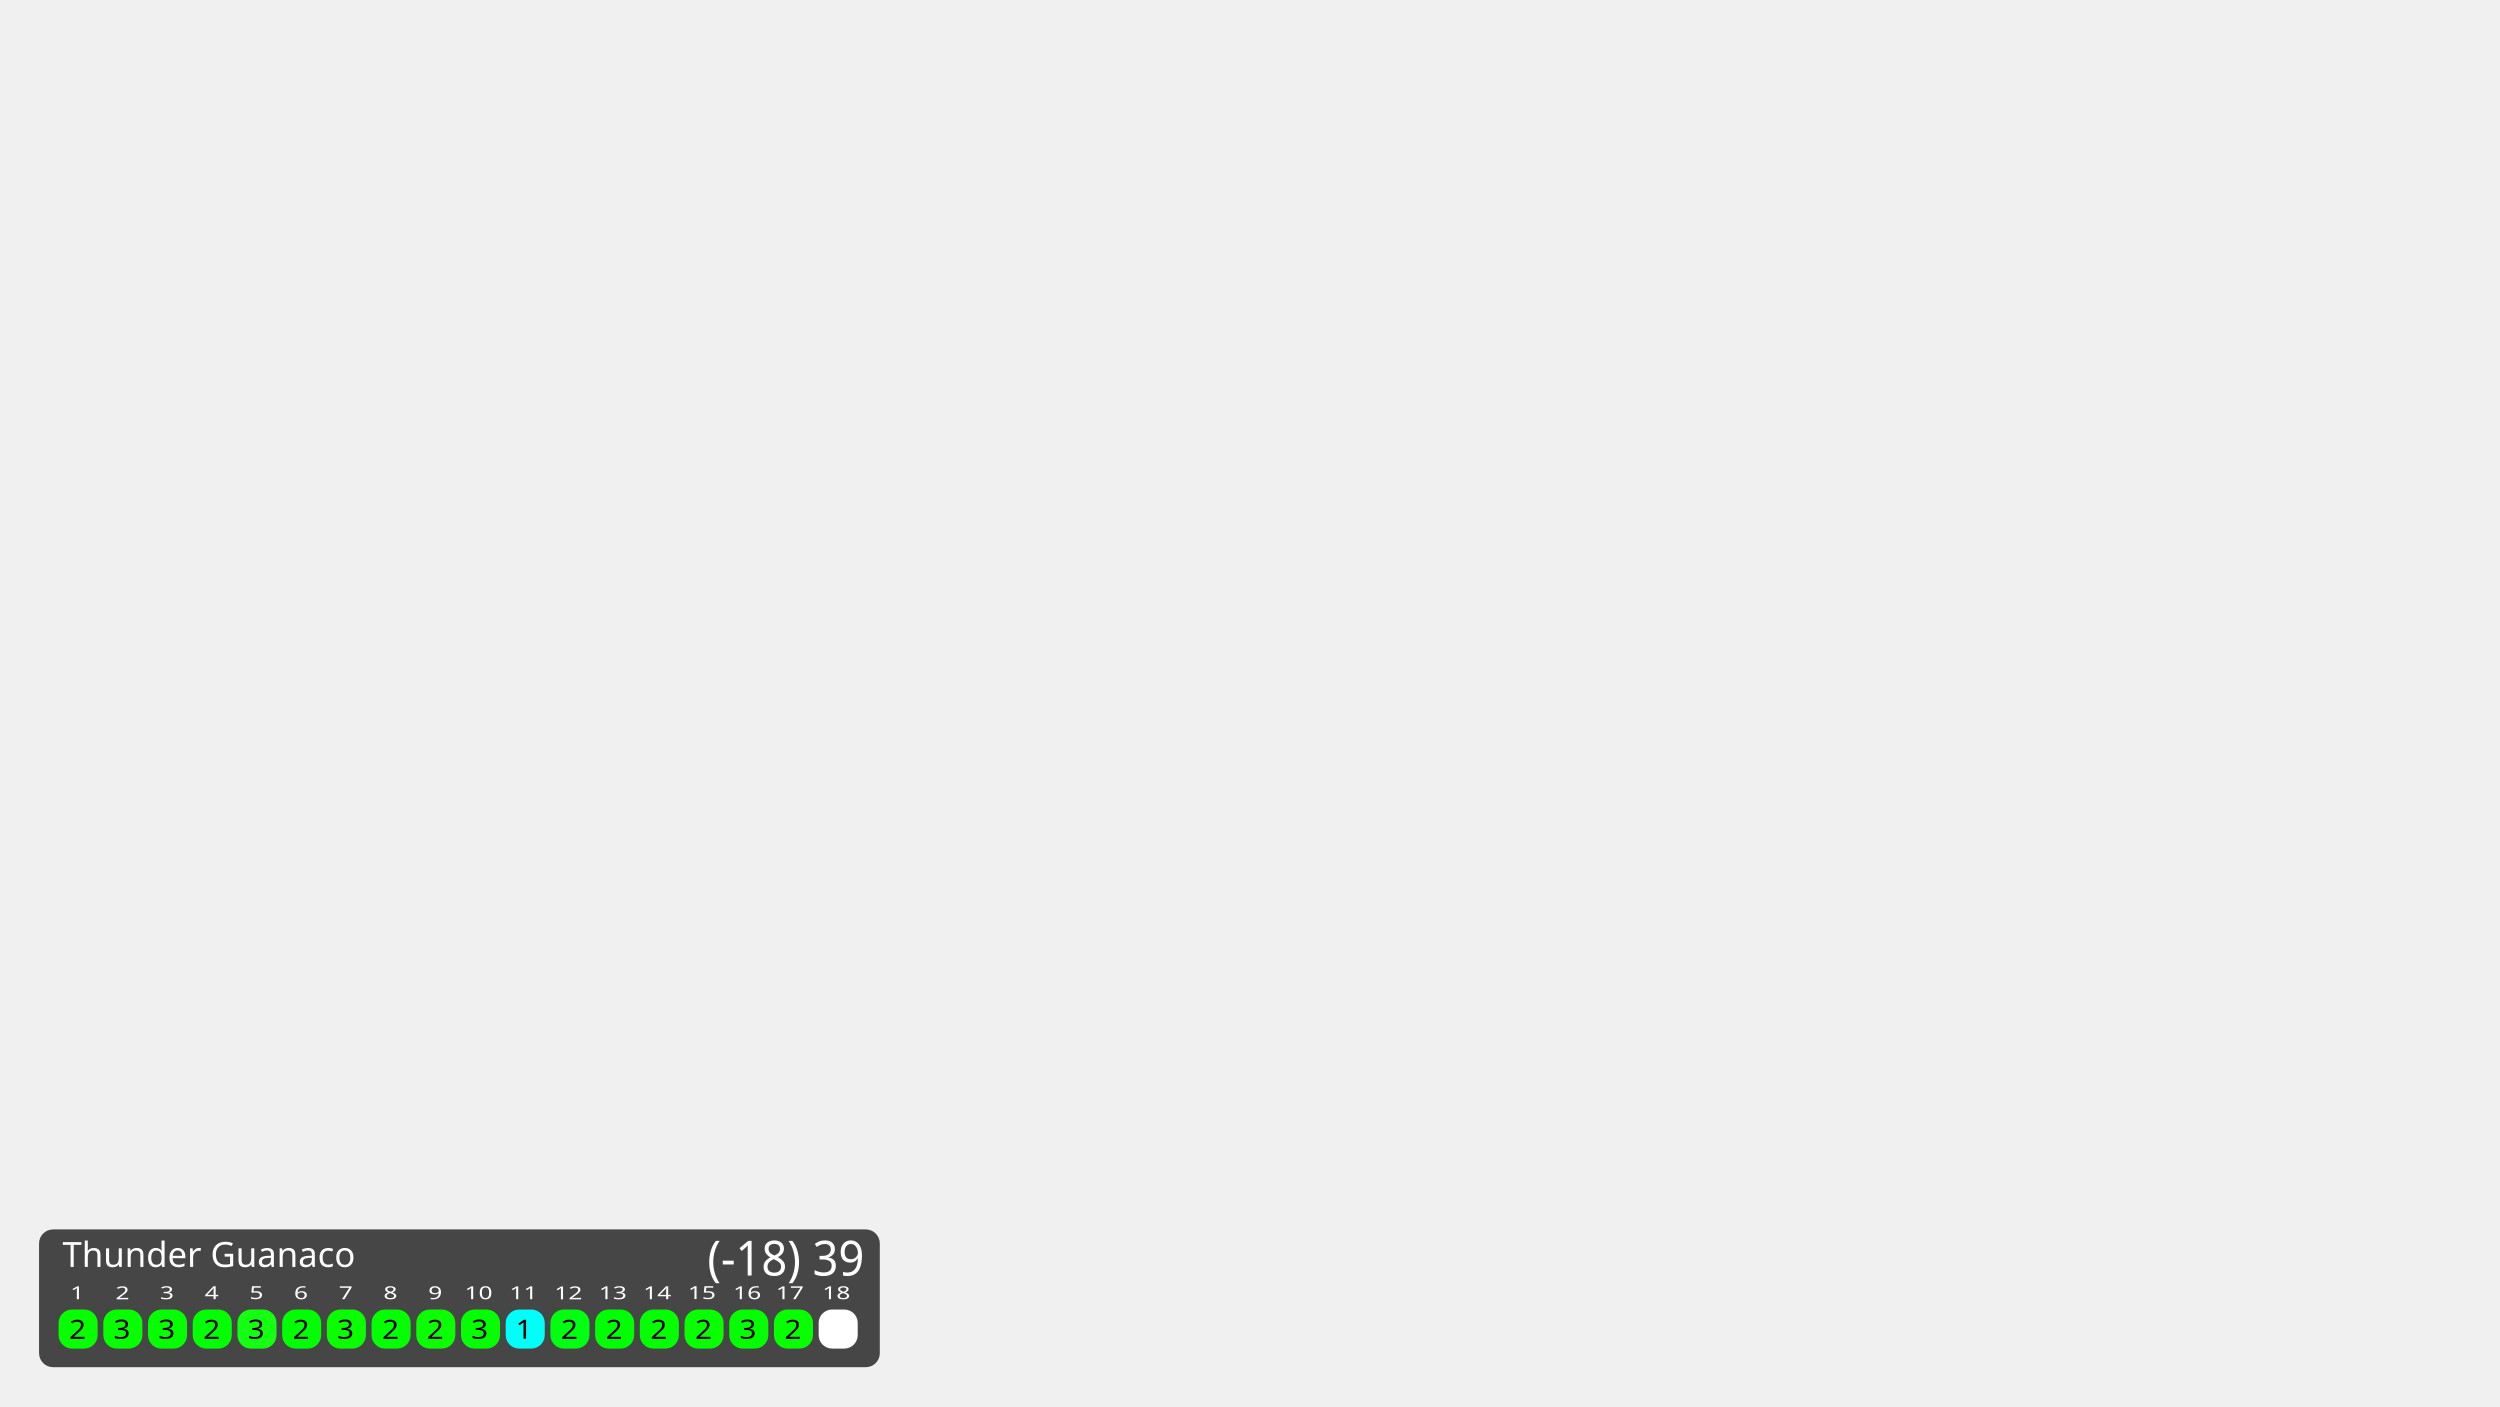
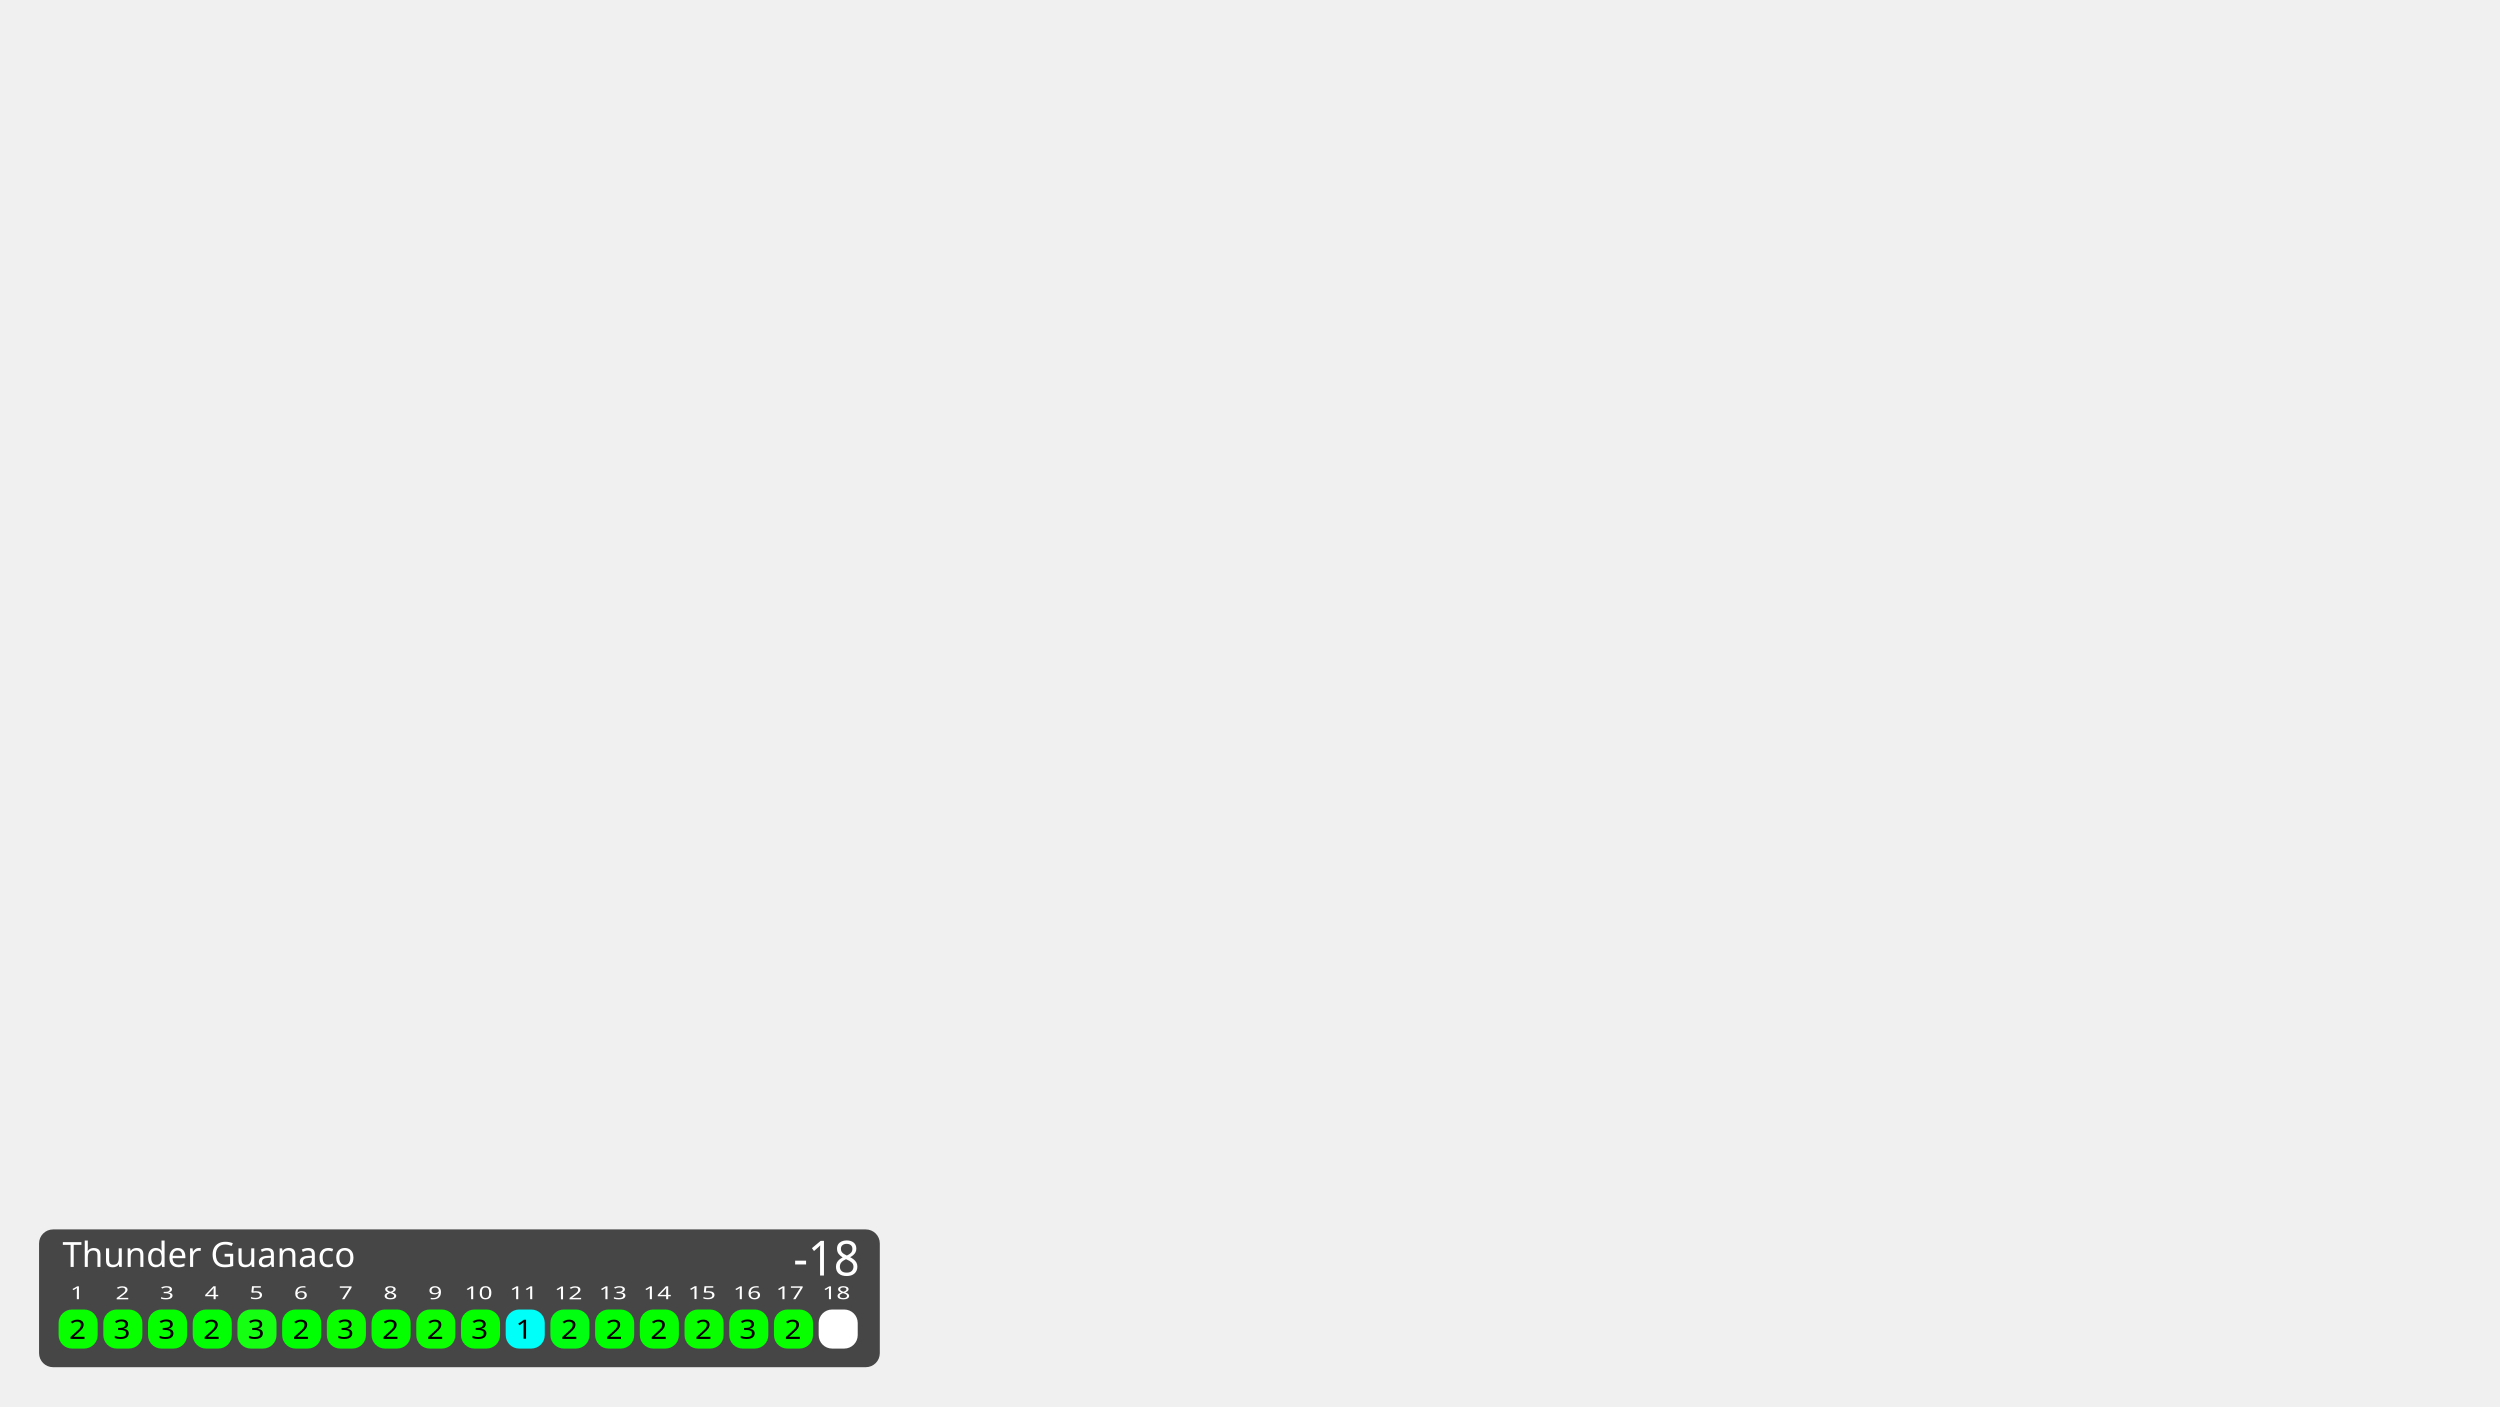
<svg xmlns="http://www.w3.org/2000/svg" width="1920px" height="1080px" viewBox="0 0 1920 1080" version="1.1" id="SVGRoot">
  <defs id="defs815" />
  <g id="layer1">
    <rect style="opacity:1;fill:#000000;fill-opacity:0.71;stroke:none;stroke-width:7.395;stroke-linejoin:bevel;stroke-miterlimit:4;stroke-dasharray:none;stroke-opacity:0.049" id="rect2470" width="645.696" height="105.8" x="30" y="944.2" ry="10.763" />
-     <text xml:space="preserve" style="font-style:normal;font-weight:normal;font-size:35.98px;line-height:1.25;font-family:sans-serif;letter-spacing:0px;word-spacing:0px;fill:#000000;fill-opacity:1;stroke:none;stroke-width:0.899" x="562.901" y="945.486" id="text2486" transform="scale(0.9651485,1.03611)">
-       <tspan id="tspan2484" x="562.901" y="945.486" style="font-style:normal;font-variant:normal;font-weight:normal;font-stretch:normal;font-family:'Noto Sans';-inkscape-font-specification:'Noto Sans';fill:#ffffff;fill-opacity:1;stroke-width:0.899">(-18) 39</tspan>
+     <text xml:space="preserve" style="font-style:normal;font-weight:normal;font-size:35.98px;line-height:1.25;font-family:sans-serif;letter-spacing:0px;word-spacing:0px;fill:#000000;fill-opacity:1;stroke:none;stroke-width:0.899" x="631.283" y="945.486" id="text2486" transform="scale(0.9651485,1.03611)">
+       <tspan id="tspan2484" x="631.283" y="945.486" style="font-style:normal;font-variant:normal;font-weight:normal;font-stretch:normal;font-family:'Noto Sans';-inkscape-font-specification:'Noto Sans';fill:#ffffff;fill-opacity:1;stroke-width:0.899">-18</tspan>
    </text>
    <rect style="opacity:1;fill:#07ff00;fill-opacity:1;stroke:none;stroke-width:1.971;stroke-linejoin:bevel;stroke-miterlimit:4;stroke-dasharray:none;stroke-opacity:0.049" id="rect2492" width="30" height="30" x="45" y="1005.707" ry="10.357" />
    <rect style="opacity:1;fill:#07ff00;fill-opacity:1;stroke:none;stroke-width:1.971;stroke-linejoin:bevel;stroke-miterlimit:4;stroke-dasharray:none;stroke-opacity:0.049" id="rect2492-3" width="30" height="30" x="79.337" y="1005.707" ry="10.357" />
    <rect style="opacity:1;fill:#05ff00;fill-opacity:1;stroke:none;stroke-width:1.971;stroke-linejoin:bevel;stroke-miterlimit:4;stroke-dasharray:none;stroke-opacity:0.049" id="rect2492-5" width="30" height="30" x="113.675" y="1005.707" ry="10.357" />
    <rect style="opacity:1;fill:#02ff03;fill-opacity:1;stroke:none;stroke-width:1.971;stroke-linejoin:bevel;stroke-miterlimit:4;stroke-dasharray:none;stroke-opacity:0.049" id="rect2492-3-3" width="30" height="30" x="148.012" y="1005.707" ry="10.357" />
    <rect style="opacity:1;fill:#15ff13;fill-opacity:1;stroke:none;stroke-width:1.971;stroke-linejoin:bevel;stroke-miterlimit:4;stroke-dasharray:none;stroke-opacity:0.049" id="rect2492-56" width="30" height="30" x="182.349" y="1005.707" ry="10.357" />
    <rect style="opacity:1;fill:#00ff02;fill-opacity:1;stroke:none;stroke-width:1.971;stroke-linejoin:bevel;stroke-miterlimit:4;stroke-dasharray:none;stroke-opacity:0.049" id="rect2492-3-2" width="30" height="30" x="216.687" y="1005.707" ry="10.357" />
    <rect style="opacity:1;fill:#0afe00;fill-opacity:1;stroke:none;stroke-width:1.971;stroke-linejoin:bevel;stroke-miterlimit:4;stroke-dasharray:none;stroke-opacity:0.049" id="rect2492-5-9" width="30" height="30" x="251.024" y="1005.707" ry="10.357" />
    <rect style="opacity:1;fill:#03ff00;fill-opacity:1;stroke:none;stroke-width:1.971;stroke-linejoin:bevel;stroke-miterlimit:4;stroke-dasharray:none;stroke-opacity:0.049" id="rect2492-3-3-1" width="30" height="30" x="285.361" y="1005.707" ry="10.357" />
    <rect style="opacity:1;fill:#0cff00;fill-opacity:1;stroke:none;stroke-width:1.971;stroke-linejoin:bevel;stroke-miterlimit:4;stroke-dasharray:none;stroke-opacity:0.049" id="rect2492-2" width="30" height="30" x="319.699" y="1005.707" ry="10.357" />
    <rect style="opacity:1;fill:#03ff00;fill-opacity:1;stroke:none;stroke-width:1.971;stroke-linejoin:bevel;stroke-miterlimit:4;stroke-dasharray:none;stroke-opacity:0.049" id="rect2492-3-7" width="30" height="30" x="354.036" y="1005.707" ry="10.357" />
    <rect style="opacity:1;fill:#00fff9;fill-opacity:1;stroke:none;stroke-width:1.971;stroke-linejoin:bevel;stroke-miterlimit:4;stroke-dasharray:none;stroke-opacity:0.049" id="rect2492-5-0" width="30" height="30" x="388.373" y="1005.707" ry="10.357" />
    <rect style="opacity:1;fill:#00ff11;fill-opacity:1;stroke:none;stroke-width:1.971;stroke-linejoin:bevel;stroke-miterlimit:4;stroke-dasharray:none;stroke-opacity:0.049" id="rect2492-3-3-9" width="30" height="30" x="422.711" y="1005.707" ry="10.357" />
    <rect style="opacity:1;fill:#00ff03;fill-opacity:1;stroke:none;stroke-width:1.971;stroke-linejoin:bevel;stroke-miterlimit:4;stroke-dasharray:none;stroke-opacity:0.049" id="rect2492-0" width="30" height="30" x="457.048" y="1005.707" ry="10.357" />
    <rect style="opacity:1;fill:#03ff00;fill-opacity:1;stroke:none;stroke-width:1.971;stroke-linejoin:bevel;stroke-miterlimit:4;stroke-dasharray:none;stroke-opacity:0.049" id="rect2492-3-6" width="30" height="30" x="491.385" y="1005.707" ry="10.357" />
    <rect style="opacity:1;fill:#09ff00;fill-opacity:1;stroke:none;stroke-width:1.971;stroke-linejoin:bevel;stroke-miterlimit:4;stroke-dasharray:none;stroke-opacity:0.049" id="rect2492-5-1" width="30" height="30" x="525.723" y="1005.707" ry="10.357" />
    <rect style="opacity:1;fill:#03ff00;fill-opacity:1;stroke:none;stroke-width:1.971;stroke-linejoin:bevel;stroke-miterlimit:4;stroke-dasharray:none;stroke-opacity:0.049" id="rect2492-3-3-5" width="30" height="30" x="560.06" y="1005.707" ry="10.357" />
    <rect style="opacity:1;fill:#07ff00;fill-opacity:1;stroke:none;stroke-width:1.971;stroke-linejoin:bevel;stroke-miterlimit:4;stroke-dasharray:none;stroke-opacity:0.049" id="rect2492-56-5" width="30" height="30" x="594.397" y="1005.707" ry="10.357" />
    <rect style="opacity:1;fill:#ffffff;fill-opacity:1;stroke:none;stroke-width:1.971;stroke-linejoin:bevel;stroke-miterlimit:4;stroke-dasharray:none;stroke-opacity:0.049" id="rect2492-3-2-4" width="30" height="30" x="628.735" y="1005.707" ry="10.357" />
    <text xml:space="preserve" style="font-style:normal;font-weight:normal;font-size:16.124px;line-height:1.25;font-family:sans-serif;letter-spacing:0px;word-spacing:0px;fill:#ffffff;fill-opacity:1;stroke:none;stroke-width:0.403" x="46.208" y="1164.85" id="text848" transform="scale(1.167445,0.8565716)">
      <tspan id="tspan846" x="46.208" y="1164.85" style="fill:#ffffff;fill-opacity:1;stroke-width:0.403">1</tspan>
    </text>
    <text xml:space="preserve" style="font-style:normal;font-weight:normal;font-size:16.124px;line-height:1.25;font-family:sans-serif;letter-spacing:0px;word-spacing:0px;fill:#ffffff;fill-opacity:1;stroke:none;stroke-width:0.403" x="75.978" y="1164.956" id="text848-7" transform="scale(1.167445,0.8565716)">
      <tspan id="tspan846-5" x="75.978" y="1164.956" style="fill:#ffffff;fill-opacity:1;stroke-width:0.403">2</tspan>
    </text>
    <text xml:space="preserve" style="font-style:normal;font-weight:normal;font-size:16.124px;line-height:1.25;font-family:sans-serif;letter-spacing:0px;word-spacing:0px;fill:#ffffff;fill-opacity:1;stroke:none;stroke-width:0.403" x="105.205" y="1164.842" id="text848-7-3" transform="scale(1.167445,0.8565716)">
      <tspan id="tspan846-5-5" x="105.205" y="1164.842" style="fill:#ffffff;fill-opacity:1;stroke-width:0.403">3</tspan>
    </text>
    <text xml:space="preserve" style="font-style:normal;font-weight:normal;font-size:16.124px;line-height:1.25;font-family:sans-serif;letter-spacing:0px;word-spacing:0px;fill:#ffffff;fill-opacity:1;stroke:none;stroke-width:0.403" x="134.644" y="1164.85" id="text848-7-3-6" transform="scale(1.167445,0.8565716)">
      <tspan id="tspan846-5-5-2" x="134.644" y="1164.85" style="fill:#ffffff;fill-opacity:1;stroke-width:0.403">4</tspan>
    </text>
    <text xml:space="preserve" style="font-style:normal;font-weight:normal;font-size:16.124px;line-height:1.25;font-family:sans-serif;letter-spacing:0px;word-spacing:0px;fill:#ffffff;fill-opacity:1;stroke:none;stroke-width:0.403" x="164.08" y="1164.736" id="text848-7-3-6-9" transform="scale(1.167445,0.8565716)">
      <tspan id="tspan846-5-5-2-1" x="164.08" y="1164.736" style="fill:#ffffff;fill-opacity:1;stroke-width:0.403">5</tspan>
    </text>
    <text xml:space="preserve" style="font-style:normal;font-weight:normal;font-size:16.124px;line-height:1.25;font-family:sans-serif;letter-spacing:0px;word-spacing:0px;fill:#ffffff;fill-opacity:1;stroke:none;stroke-width:0.403" x="193.354" y="1164.842" id="text848-7-3-6-9-2" transform="scale(1.167445,0.8565716)">
      <tspan id="tspan846-5-5-2-1-7" x="193.354" y="1164.842" style="fill:#ffffff;fill-opacity:1;stroke-width:0.403">6</tspan>
    </text>
    <text xml:space="preserve" style="font-style:normal;font-weight:normal;font-size:16.124px;line-height:1.25;font-family:sans-serif;letter-spacing:0px;word-spacing:0px;fill:#ffffff;fill-opacity:1;stroke:none;stroke-width:0.403" x="222.848" y="1164.85" id="text848-7-3-6-9-2-0" transform="scale(1.167445,0.8565716)">
      <tspan id="tspan846-5-5-2-1-7-9" x="222.848" y="1164.85" style="fill:#ffffff;fill-opacity:1;stroke-width:0.403">7</tspan>
    </text>
    <text xml:space="preserve" style="font-style:normal;font-weight:normal;font-size:16.124px;line-height:1.25;font-family:sans-serif;letter-spacing:0px;word-spacing:0px;fill:#ffffff;fill-opacity:1;stroke:none;stroke-width:0.403" x="252.236" y="1164.842" id="text848-7-3-6-9-2-0-3" transform="scale(1.167445,0.8565716)">
      <tspan id="tspan846-5-5-2-1-7-9-6" x="252.236" y="1164.842" style="fill:#ffffff;fill-opacity:1;stroke-width:0.403">8</tspan>
    </text>
    <text xml:space="preserve" style="font-style:normal;font-weight:normal;font-size:16.124px;line-height:1.25;font-family:sans-serif;letter-spacing:0px;word-spacing:0px;fill:#ffffff;fill-opacity:1;stroke:none;stroke-width:0.403" x="281.703" y="1164.842" id="text848-7-3-6-9-2-0-3-0" transform="scale(1.167445,0.8565716)">
      <tspan id="tspan846-5-5-2-1-7-9-6-6" x="281.703" y="1164.842" style="fill:#ffffff;fill-opacity:1;stroke-width:0.403">9</tspan>
    </text>
    <text xml:space="preserve" style="font-style:normal;font-weight:normal;font-size:16.124px;line-height:1.25;font-family:sans-serif;letter-spacing:0px;word-spacing:0px;fill:#ffffff;fill-opacity:1;stroke:none;stroke-width:0.403" x="305.573" y="1164.842" id="text848-7-3-6-9-2-0-3-2" transform="scale(1.167445,0.8565716)">
      <tspan id="tspan846-5-5-2-1-7-9-6-61" x="305.573" y="1164.842" style="fill:#ffffff;fill-opacity:1;stroke-width:0.403">10</tspan>
    </text>
    <text xml:space="preserve" style="font-style:normal;font-weight:normal;font-size:16.124px;line-height:1.25;font-family:sans-serif;letter-spacing:0px;word-spacing:0px;fill:#ffffff;fill-opacity:1;stroke:none;stroke-width:0.403" x="335.193" y="1164.85" id="text848-7-3-6-9-2-0-3-2-8" transform="scale(1.167445,0.8565716)">
      <tspan id="tspan846-5-5-2-1-7-9-6-61-7" x="335.193" y="1164.85" style="fill:#ffffff;fill-opacity:1;stroke-width:0.403">11</tspan>
    </text>
    <text xml:space="preserve" style="font-style:normal;font-weight:normal;font-size:16.124px;line-height:1.25;font-family:sans-serif;letter-spacing:0px;word-spacing:0px;fill:#ffffff;fill-opacity:1;stroke:none;stroke-width:0.403" x="364.668" y="1164.956" id="text848-7-3-6-9-2-0-3-2-8-9" transform="scale(1.167445,0.8565716)">
      <tspan id="tspan846-5-5-2-1-7-9-6-61-7-2" x="364.668" y="1164.956" style="fill:#ffffff;fill-opacity:1;stroke-width:0.403">12</tspan>
    </text>
    <text xml:space="preserve" style="font-style:normal;font-weight:normal;font-size:16.124px;line-height:1.25;font-family:sans-serif;letter-spacing:0px;word-spacing:0px;fill:#ffffff;fill-opacity:1;stroke:none;stroke-width:0.403" x="393.918" y="1164.842" id="text848-7-3-6-9-2-0-3-2-8-9-0" transform="scale(1.167445,0.8565716)">
      <tspan id="tspan846-5-5-2-1-7-9-6-61-7-2-2" x="393.918" y="1164.842" style="fill:#ffffff;fill-opacity:1;stroke-width:0.403">13</tspan>
    </text>
    <text xml:space="preserve" style="font-style:normal;font-weight:normal;font-size:16.124px;line-height:1.25;font-family:sans-serif;letter-spacing:0px;word-spacing:0px;fill:#ffffff;fill-opacity:1;stroke:none;stroke-width:0.403" x="423.137" y="1164.85" id="text848-7-3-6-9-2-0-3-2-8-9-0-3" transform="scale(1.167445,0.8565716)">
      <tspan id="tspan846-5-5-2-1-7-9-6-61-7-2-2-7" x="423.137" y="1164.85" style="fill:#ffffff;fill-opacity:1;stroke-width:0.403">14</tspan>
    </text>
    <text xml:space="preserve" style="font-style:normal;font-weight:normal;font-size:16.124px;line-height:1.25;font-family:sans-serif;letter-spacing:0px;word-spacing:0px;fill:#ffffff;fill-opacity:1;stroke:none;stroke-width:0.403" x="452.496" y="1164.736" id="text848-7-3-6-9-2-0-3-2-8-9-0-3-5" transform="scale(1.167445,0.8565716)">
      <tspan id="tspan846-5-5-2-1-7-9-6-61-7-2-2-7-9" x="452.496" y="1164.736" style="fill:#ffffff;fill-opacity:1;stroke-width:0.403">15</tspan>
    </text>
    <text xml:space="preserve" style="font-style:normal;font-weight:normal;font-size:16.124px;line-height:1.25;font-family:sans-serif;letter-spacing:0px;word-spacing:0px;fill:#ffffff;fill-opacity:1;stroke:none;stroke-width:0.403" x="482.3" y="1164.842" id="text848-7-3-6-9-2-0-3-2-8-9-0-3-5-2" transform="scale(1.167445,0.8565716)">
      <tspan id="tspan846-5-5-2-1-7-9-6-61-7-2-2-7-9-2" x="482.3" y="1164.842" style="fill:#ffffff;fill-opacity:1;stroke-width:0.403">16</tspan>
    </text>
    <text xml:space="preserve" style="font-style:normal;font-weight:normal;font-size:16.124px;line-height:1.25;font-family:sans-serif;letter-spacing:0px;word-spacing:0px;fill:#ffffff;fill-opacity:1;stroke:none;stroke-width:0.403" x="510.37" y="1164.85" id="text848-7-3-6-9-2-0-3-2-8-9-0-3-5-2-8" transform="scale(1.167445,0.8565716)">
      <tspan id="tspan846-5-5-2-1-7-9-6-61-7-2-2-7-9-2-9" x="510.37" y="1164.85" style="fill:#ffffff;fill-opacity:1;stroke-width:0.403">17</tspan>
    </text>
    <text xml:space="preserve" style="font-style:normal;font-weight:normal;font-size:16.124px;line-height:1.25;font-family:sans-serif;letter-spacing:0px;word-spacing:0px;fill:#ffffff;fill-opacity:1;stroke:none;stroke-width:0.403" x="540.959" y="1164.842" id="text848-7-3-6-9-2-0-3-2-8-9-0-3-5-2-8-7" transform="scale(1.167445,0.8565716)">
      <tspan id="tspan846-5-5-2-1-7-9-6-61-7-2-2-7-9-2-9-3" x="540.959" y="1164.842" style="fill:#ffffff;fill-opacity:1;stroke-width:0.403">18</tspan>
    </text>
    <text xml:space="preserve" style="font-style:normal;font-weight:normal;font-size:40px;line-height:1.25;font-family:sans-serif;letter-spacing:0px;word-spacing:0px;fill:#000000;fill-opacity:1;stroke:none" x="48" y="973" id="text871">
      <tspan id="tspan869" x="48" y="973" style="font-size:26.667px;line-height:1.25;fill:#ffffff">Thunder Guanaco</tspan>
    </text>
    <text xml:space="preserve" style="font-style:normal;font-weight:normal;font-size:21.561px;line-height:1.25;font-family:sans-serif;letter-spacing:0px;word-spacing:0px;fill:#000000;fill-opacity:1;stroke:none;stroke-width:0.539" x="50.376" y="1083.458" id="text1166" transform="scale(1.05364,0.9490912)">
      <tspan id="tspan1164" x="50.376" y="1083.458" style="stroke-width:0.539">2</tspan>
    </text>
    <text xml:space="preserve" style="font-style:normal;font-weight:normal;font-size:21.561px;line-height:1.25;font-family:sans-serif;letter-spacing:0px;word-spacing:0px;fill:#000000;fill-opacity:1;stroke:none;stroke-width:0.539" x="82.718" y="1083.306" id="text1166-3" transform="scale(1.05364,0.9490912)">
      <tspan id="tspan1164-6" x="82.718" y="1083.306" style="stroke-width:0.539">3</tspan>
    </text>
    <text xml:space="preserve" style="font-style:normal;font-weight:normal;font-size:21.561px;line-height:1.25;font-family:sans-serif;letter-spacing:0px;word-spacing:0px;fill:#000000;fill-opacity:1;stroke:none;stroke-width:0.539" x="115.307" y="1083.306" id="text1166-3-7" transform="scale(1.05364,0.9490912)">
      <tspan id="tspan1164-6-5" x="115.307" y="1083.306" style="stroke-width:0.539">3</tspan>
    </text>
    <text xml:space="preserve" style="font-style:normal;font-weight:normal;font-size:21.561px;line-height:1.25;font-family:sans-serif;letter-spacing:0px;word-spacing:0px;fill:#000000;fill-opacity:1;stroke:none;stroke-width:0.539" x="148.144" y="1083.458" id="text1166-9" transform="scale(1.05364,0.9490912)">
      <tspan id="tspan1164-1" x="148.144" y="1083.458" style="stroke-width:0.539">2</tspan>
    </text>
    <text xml:space="preserve" style="font-style:normal;font-weight:normal;font-size:21.561px;line-height:1.25;font-family:sans-serif;letter-spacing:0px;word-spacing:0px;fill:#000000;fill-opacity:1;stroke:none;stroke-width:0.539" x="180.486" y="1083.306" id="text1166-3-7-2" transform="scale(1.05364,0.9490912)">
      <tspan id="tspan1164-6-5-7" x="180.486" y="1083.306" style="stroke-width:0.539">3</tspan>
    </text>
    <text xml:space="preserve" style="font-style:normal;font-weight:normal;font-size:21.561px;line-height:1.25;font-family:sans-serif;letter-spacing:0px;word-spacing:0px;fill:#000000;fill-opacity:1;stroke:none;stroke-width:0.539" x="213.323" y="1083.458" id="text1166-9-0" transform="scale(1.05364,0.9490912)">
      <tspan id="tspan1164-1-9" x="213.323" y="1083.458" style="stroke-width:0.539">2</tspan>
    </text>
    <text xml:space="preserve" style="font-style:normal;font-weight:normal;font-size:21.561px;line-height:1.25;font-family:sans-serif;letter-spacing:0px;word-spacing:0px;fill:#000000;fill-opacity:1;stroke:none;stroke-width:0.539" x="245.664" y="1083.306" id="text1166-3-7-2-3" transform="scale(1.05364,0.9490912)">
      <tspan id="tspan1164-6-5-7-6" x="245.664" y="1083.306" style="stroke-width:0.539">3</tspan>
    </text>
    <text xml:space="preserve" style="font-style:normal;font-weight:normal;font-size:21.561px;line-height:1.25;font-family:sans-serif;letter-spacing:0px;word-spacing:0px;fill:#000000;fill-opacity:1;stroke:none;stroke-width:0.539" x="278.501" y="1083.458" id="text1166-9-0-0" transform="scale(1.05364,0.9490912)">
      <tspan id="tspan1164-1-9-6" x="278.501" y="1083.458" style="stroke-width:0.539">2</tspan>
    </text>
    <text xml:space="preserve" style="font-style:normal;font-weight:normal;font-size:21.561px;line-height:1.25;font-family:sans-serif;letter-spacing:0px;word-spacing:0px;fill:#000000;fill-opacity:1;stroke:none;stroke-width:0.539" x="311.09" y="1083.458" id="text1166-9-0-0-2" transform="scale(1.05364,0.9490912)">
      <tspan id="tspan1164-1-9-6-6" x="311.09" y="1083.458" style="stroke-width:0.539">2</tspan>
    </text>
    <text xml:space="preserve" style="font-style:normal;font-weight:normal;font-size:21.561px;line-height:1.25;font-family:sans-serif;letter-spacing:0px;word-spacing:0px;fill:#000000;fill-opacity:1;stroke:none;stroke-width:0.539" x="343.432" y="1083.306" id="text1166-3-7-2-3-7" transform="scale(1.05364,0.9490912)">
      <tspan id="tspan1164-6-5-7-6-9" x="343.432" y="1083.306" style="stroke-width:0.539">3</tspan>
    </text>
    <text xml:space="preserve" style="font-style:normal;font-weight:normal;font-size:21.561px;line-height:1.25;font-family:sans-serif;letter-spacing:0px;word-spacing:0px;fill:#000000;fill-opacity:1;stroke:none;stroke-width:0.539" x="375.79" y="1083.316" id="text1166-3-7-2-3-7-2" transform="scale(1.05364,0.9490912)">
      <tspan id="tspan1164-6-5-7-6-9-0" x="375.79" y="1083.316" style="stroke-width:0.539">1</tspan>
    </text>
    <text xml:space="preserve" style="font-style:normal;font-weight:normal;font-size:21.561px;line-height:1.25;font-family:sans-serif;letter-spacing:0px;word-spacing:0px;fill:#000000;fill-opacity:1;stroke:none;stroke-width:0.539" x="408.858" y="1083.458" id="text1166-9-0-0-2-2" transform="scale(1.05364,0.9490912)">
      <tspan id="tspan1164-1-9-6-6-3" x="408.858" y="1083.458" style="stroke-width:0.539">2</tspan>
    </text>
    <text xml:space="preserve" style="font-style:normal;font-weight:normal;font-size:21.561px;line-height:1.25;font-family:sans-serif;letter-spacing:0px;word-spacing:0px;fill:#000000;fill-opacity:1;stroke:none;stroke-width:0.539" x="441.447" y="1083.458" id="text1166-9-0-0-2-2-7" transform="scale(1.05364,0.9490912)">
      <tspan id="tspan1164-1-9-6-6-3-5" x="441.447" y="1083.458" style="stroke-width:0.539">2</tspan>
    </text>
    <text xml:space="preserve" style="font-style:normal;font-weight:normal;font-size:21.561px;line-height:1.25;font-family:sans-serif;letter-spacing:0px;word-spacing:0px;fill:#000000;fill-opacity:1;stroke:none;stroke-width:0.539;" x="474.037" y="1083.458" id="text1166-9-0-0-2-2-7-9" transform="scale(1.05364,0.9490912)">
      <tspan id="tspan1164-1-9-6-6-3-5-2" x="474.037" y="1083.458" style="stroke-width:0.539;fill:#000000;fill-opacity:1;">2</tspan>
    </text>
    <text xml:space="preserve" style="font-style:normal;font-weight:normal;font-size:21.561px;line-height:1.25;font-family:sans-serif;letter-spacing:0px;word-spacing:0px;fill:#000000;fill-opacity:1;stroke:none;stroke-width:0.539" x="506.626" y="1083.458" id="text1166-9-0-0-2-2-7-9-2" transform="scale(1.05364,0.9490912)">
      <tspan id="tspan1164-1-9-6-6-3-5-2-8" x="506.626" y="1083.458" style="fill:#000000;fill-opacity:1;stroke-width:0.539">2</tspan>
    </text>
    <text xml:space="preserve" style="font-style:normal;font-weight:normal;font-size:21.561px;line-height:1.25;font-family:sans-serif;letter-spacing:0px;word-spacing:0px;fill:#000000;fill-opacity:1;stroke:none;stroke-width:0.539" x="538.968" y="1083.306" id="text1166-3-7-2-3-7-9" transform="scale(1.05364,0.9490912)">
      <tspan id="tspan1164-6-5-7-6-9-7" x="538.968" y="1083.306" style="stroke-width:0.539">3</tspan>
    </text>
    <text xml:space="preserve" style="font-style:normal;font-weight:normal;font-size:21.561px;line-height:1.25;font-family:sans-serif;letter-spacing:0px;word-spacing:0px;fill:#000000;fill-opacity:1;stroke:none;stroke-width:0.539" x="571.804" y="1083.458" id="text1166-9-0-0-2-2-7-9-2-3" transform="scale(1.05364,0.9490912)">
      <tspan id="tspan1164-1-9-6-6-3-5-2-8-6" x="571.804" y="1083.458" style="fill:#000000;fill-opacity:1;stroke-width:0.539">2</tspan>
    </text>
  </g>
</svg>
